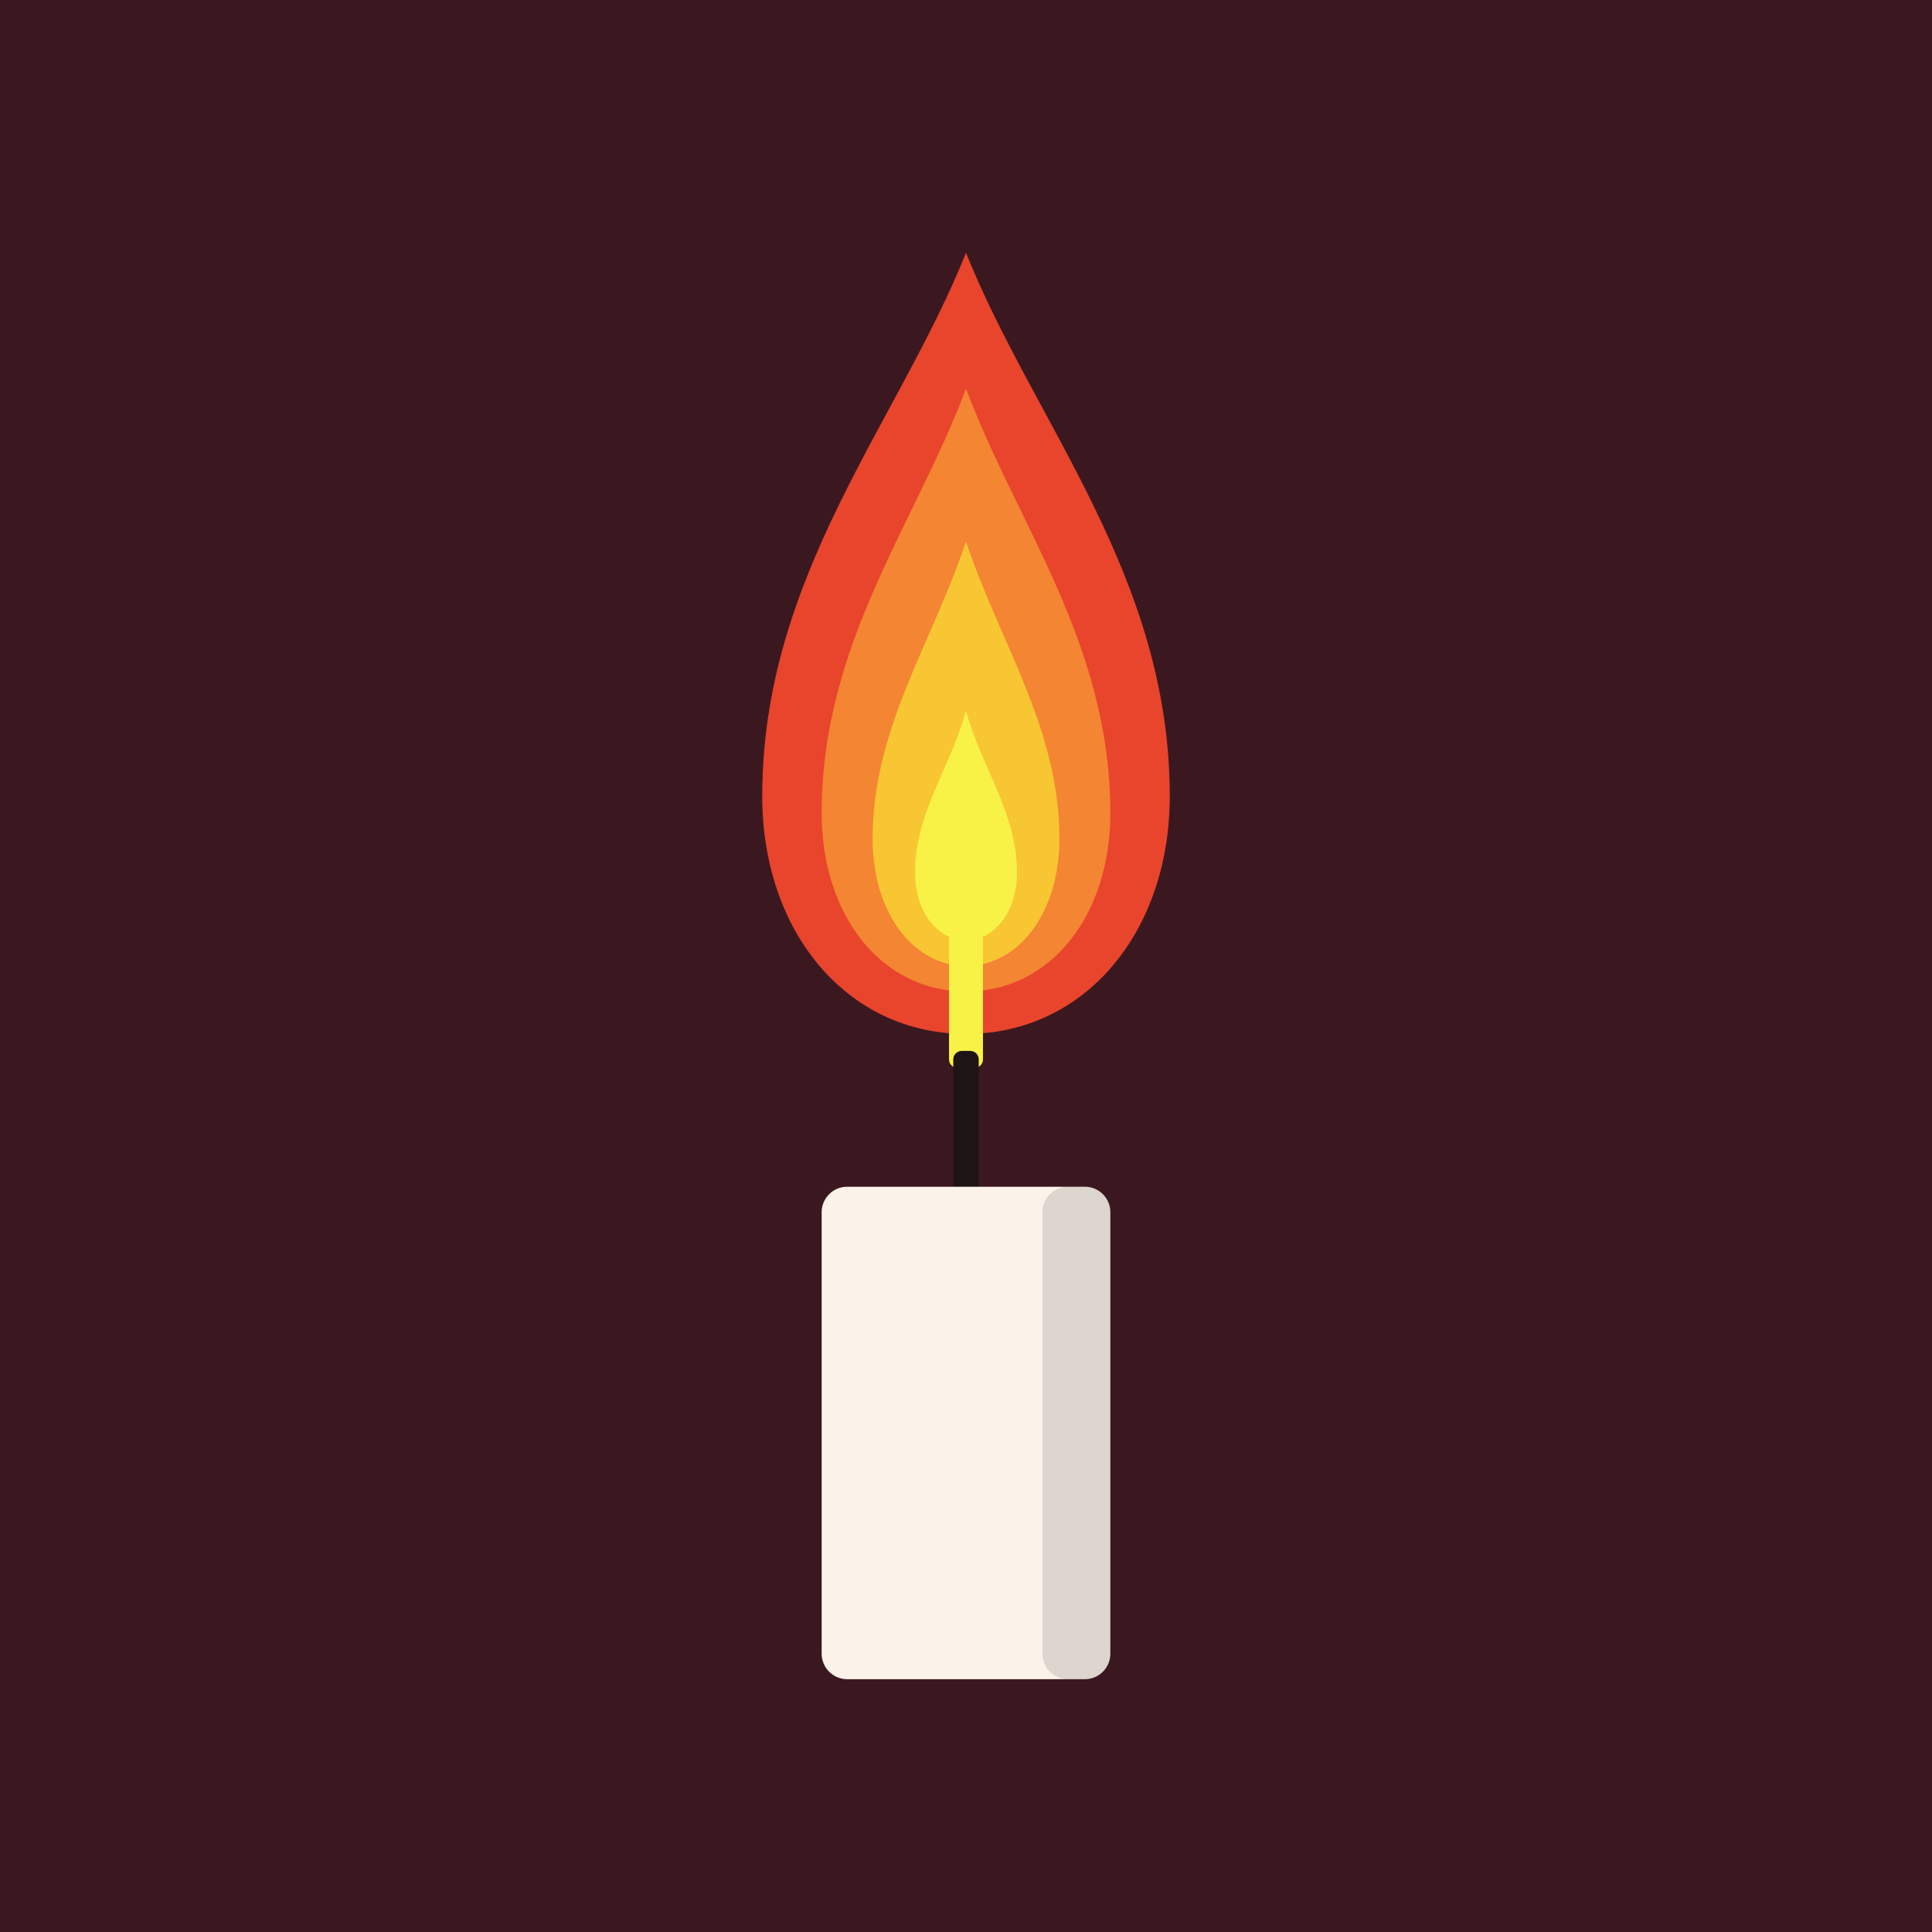
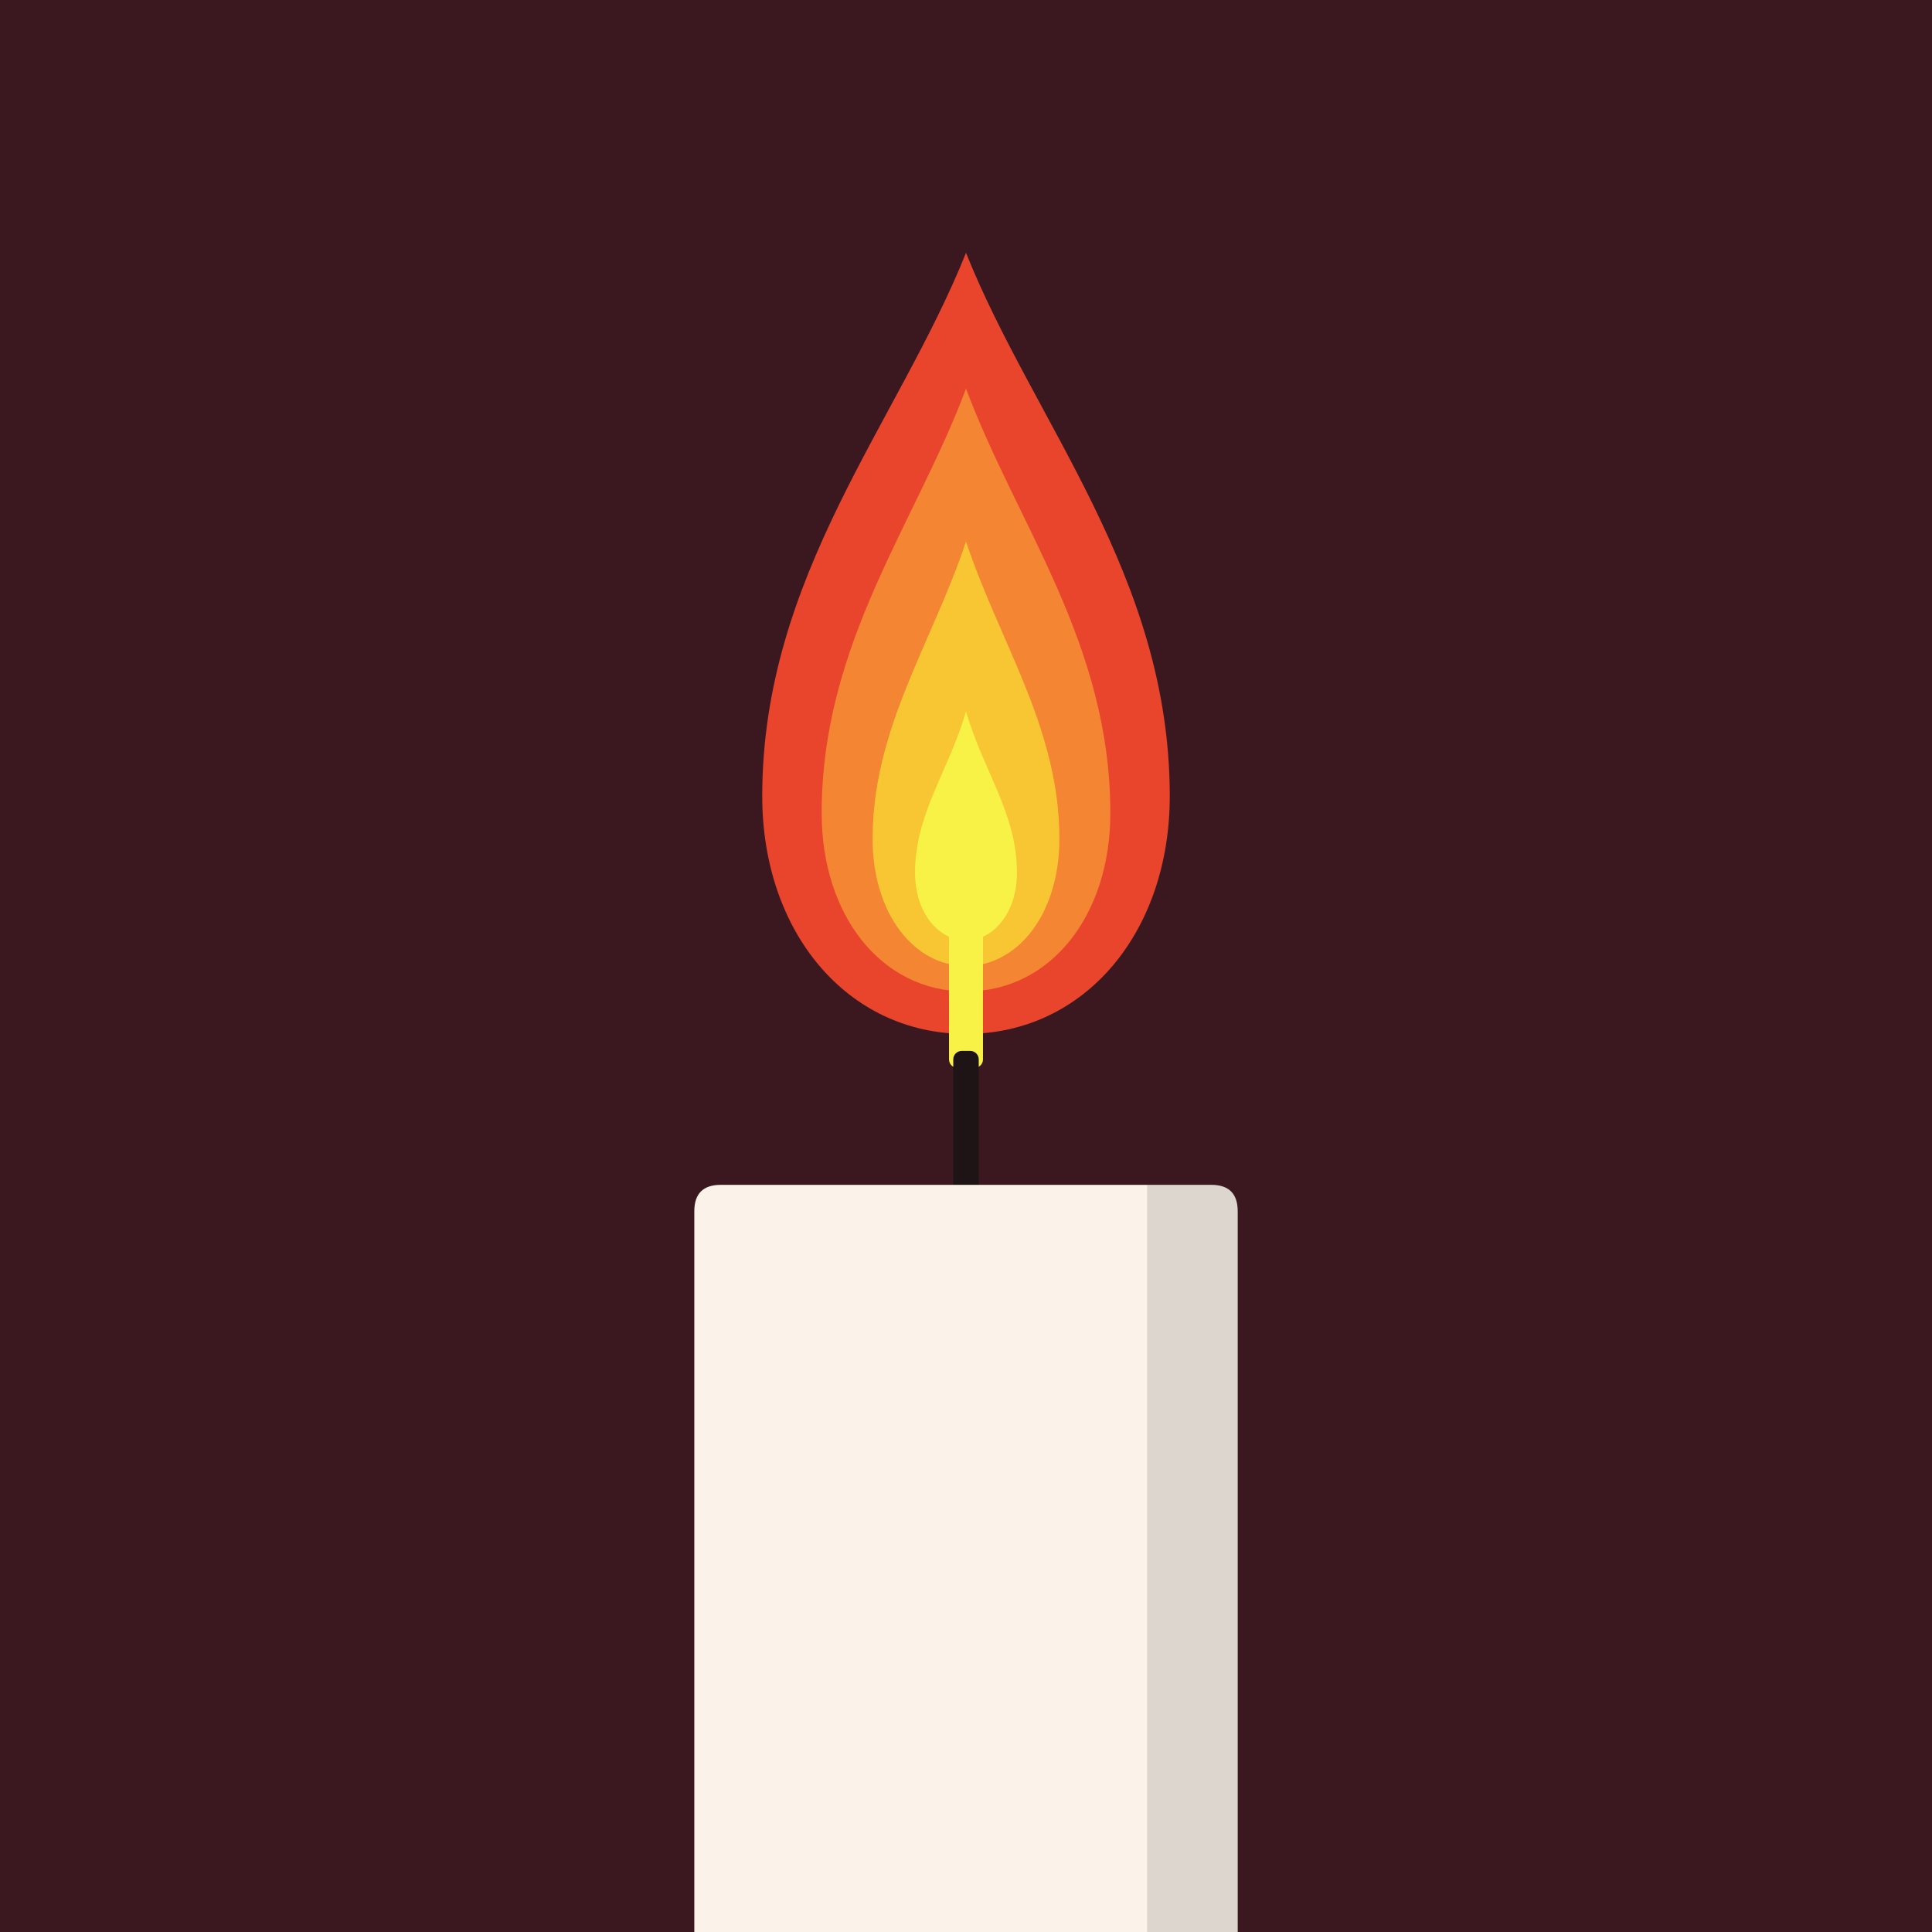
<svg xmlns="http://www.w3.org/2000/svg" viewBox="0 0 512 512">
  <rect width="512" height="512" fill="#3b1820" />
  <g transform="translate(188.5 62.5) scale(2.25)">
    <path fill="#e8452c" d="M30 2C22 22 6 40 6 66c0 16 10 28 24 28s24-12 24-28C54 40 38 22 30 2z" />
    <path fill="#f48532" d="M30 18c-6 16-17 30-17 50 0 12 7 21 17 21s17-9 17-21c0-20-11-34-17-50z" />
    <path fill="#f9c633" d="M30 36c-4 12-11 22-11 35 0 9 5 15 11 15s11-6 11-15c0-13-7-23-11-35z" />
    <path fill="#f8f246" d="M30 56c-2 7-6 12-6 19 0 5 3 8 6 8s6-3 6-8c0-7-4-12-6-19z" />
    <rect fill="#f8f246" x="28" y="78" width="4" height="20" rx="1" />
    <rect fill="#1e1415" x="28.5" y="96" width="3" height="18" rx="1" />
-     <rect fill="#fbf3ea" x="13" y="112" width="34" height="58" rx="3" />
-     <rect fill="#000" fill-opacity="0.12" x="39" y="112" width="8" height="58" rx="3" />
  </g>
+   <path fill="#fbf3ea" d="M184 512V321q0-7 7-7h130q7 0 7 7v191z" />
+   <path fill="#000" fill-opacity="0.12" d="M304 314h17q7 0 7 7v191h-24z" />
</svg>
